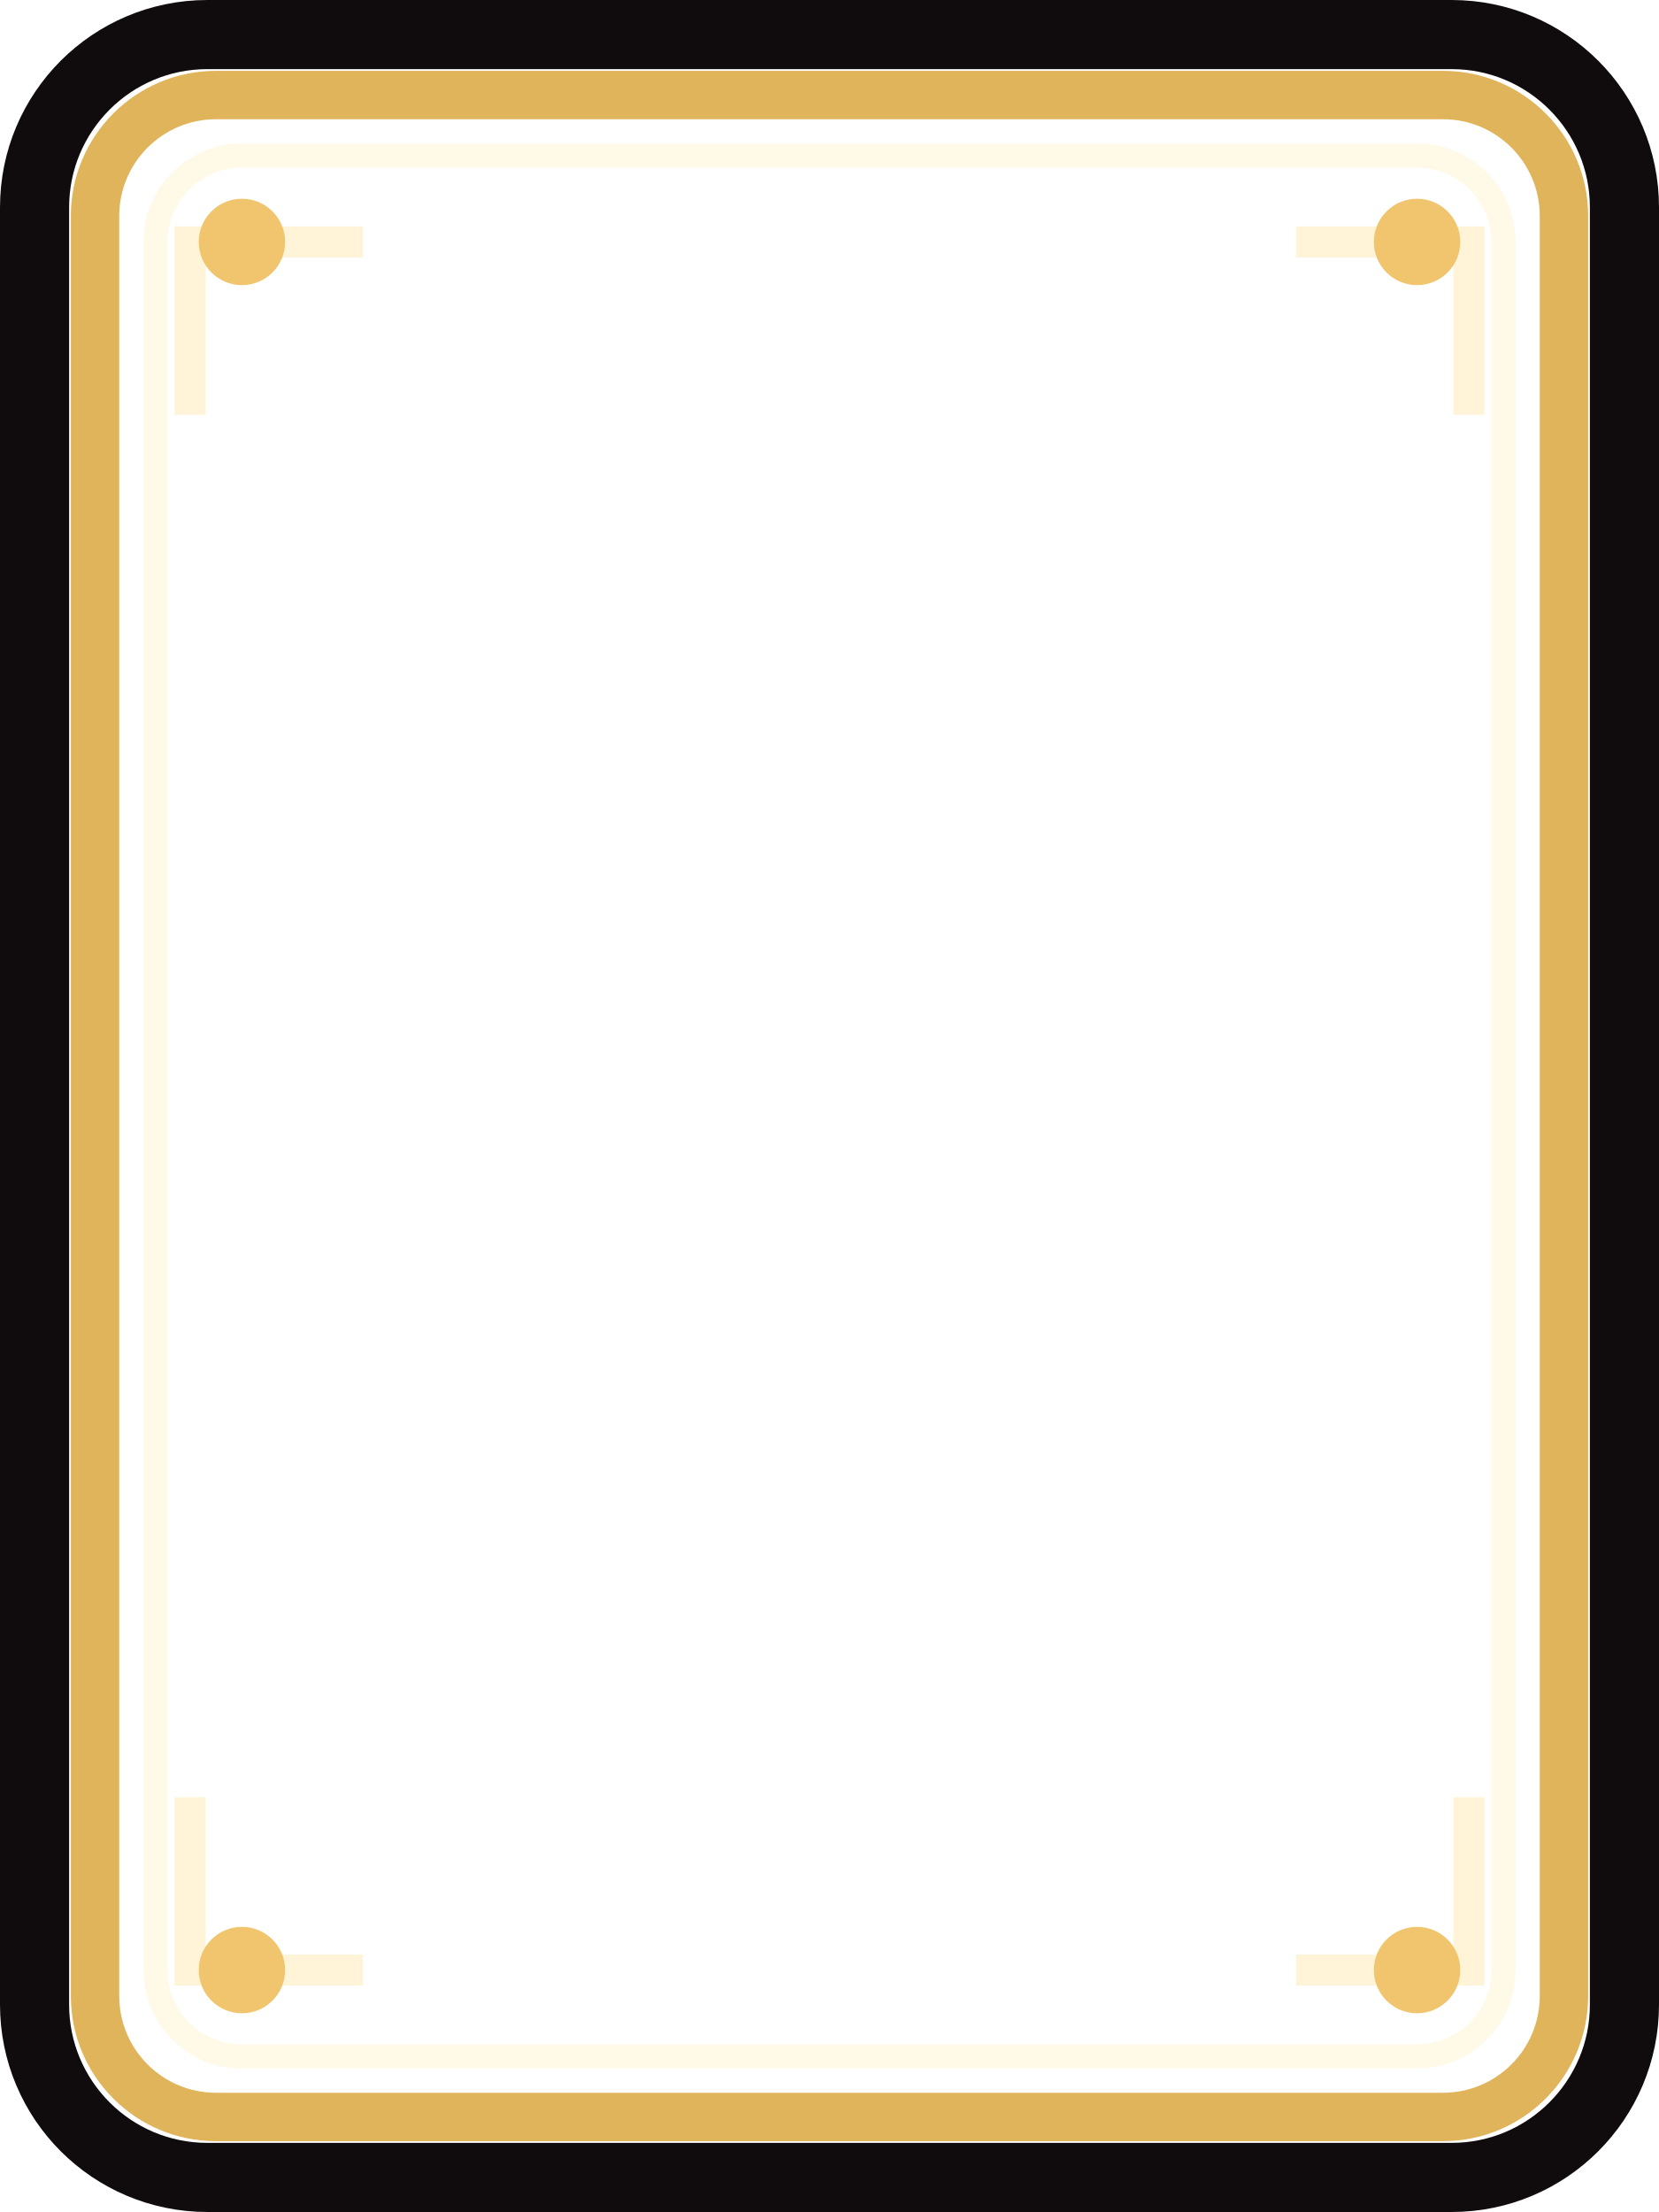
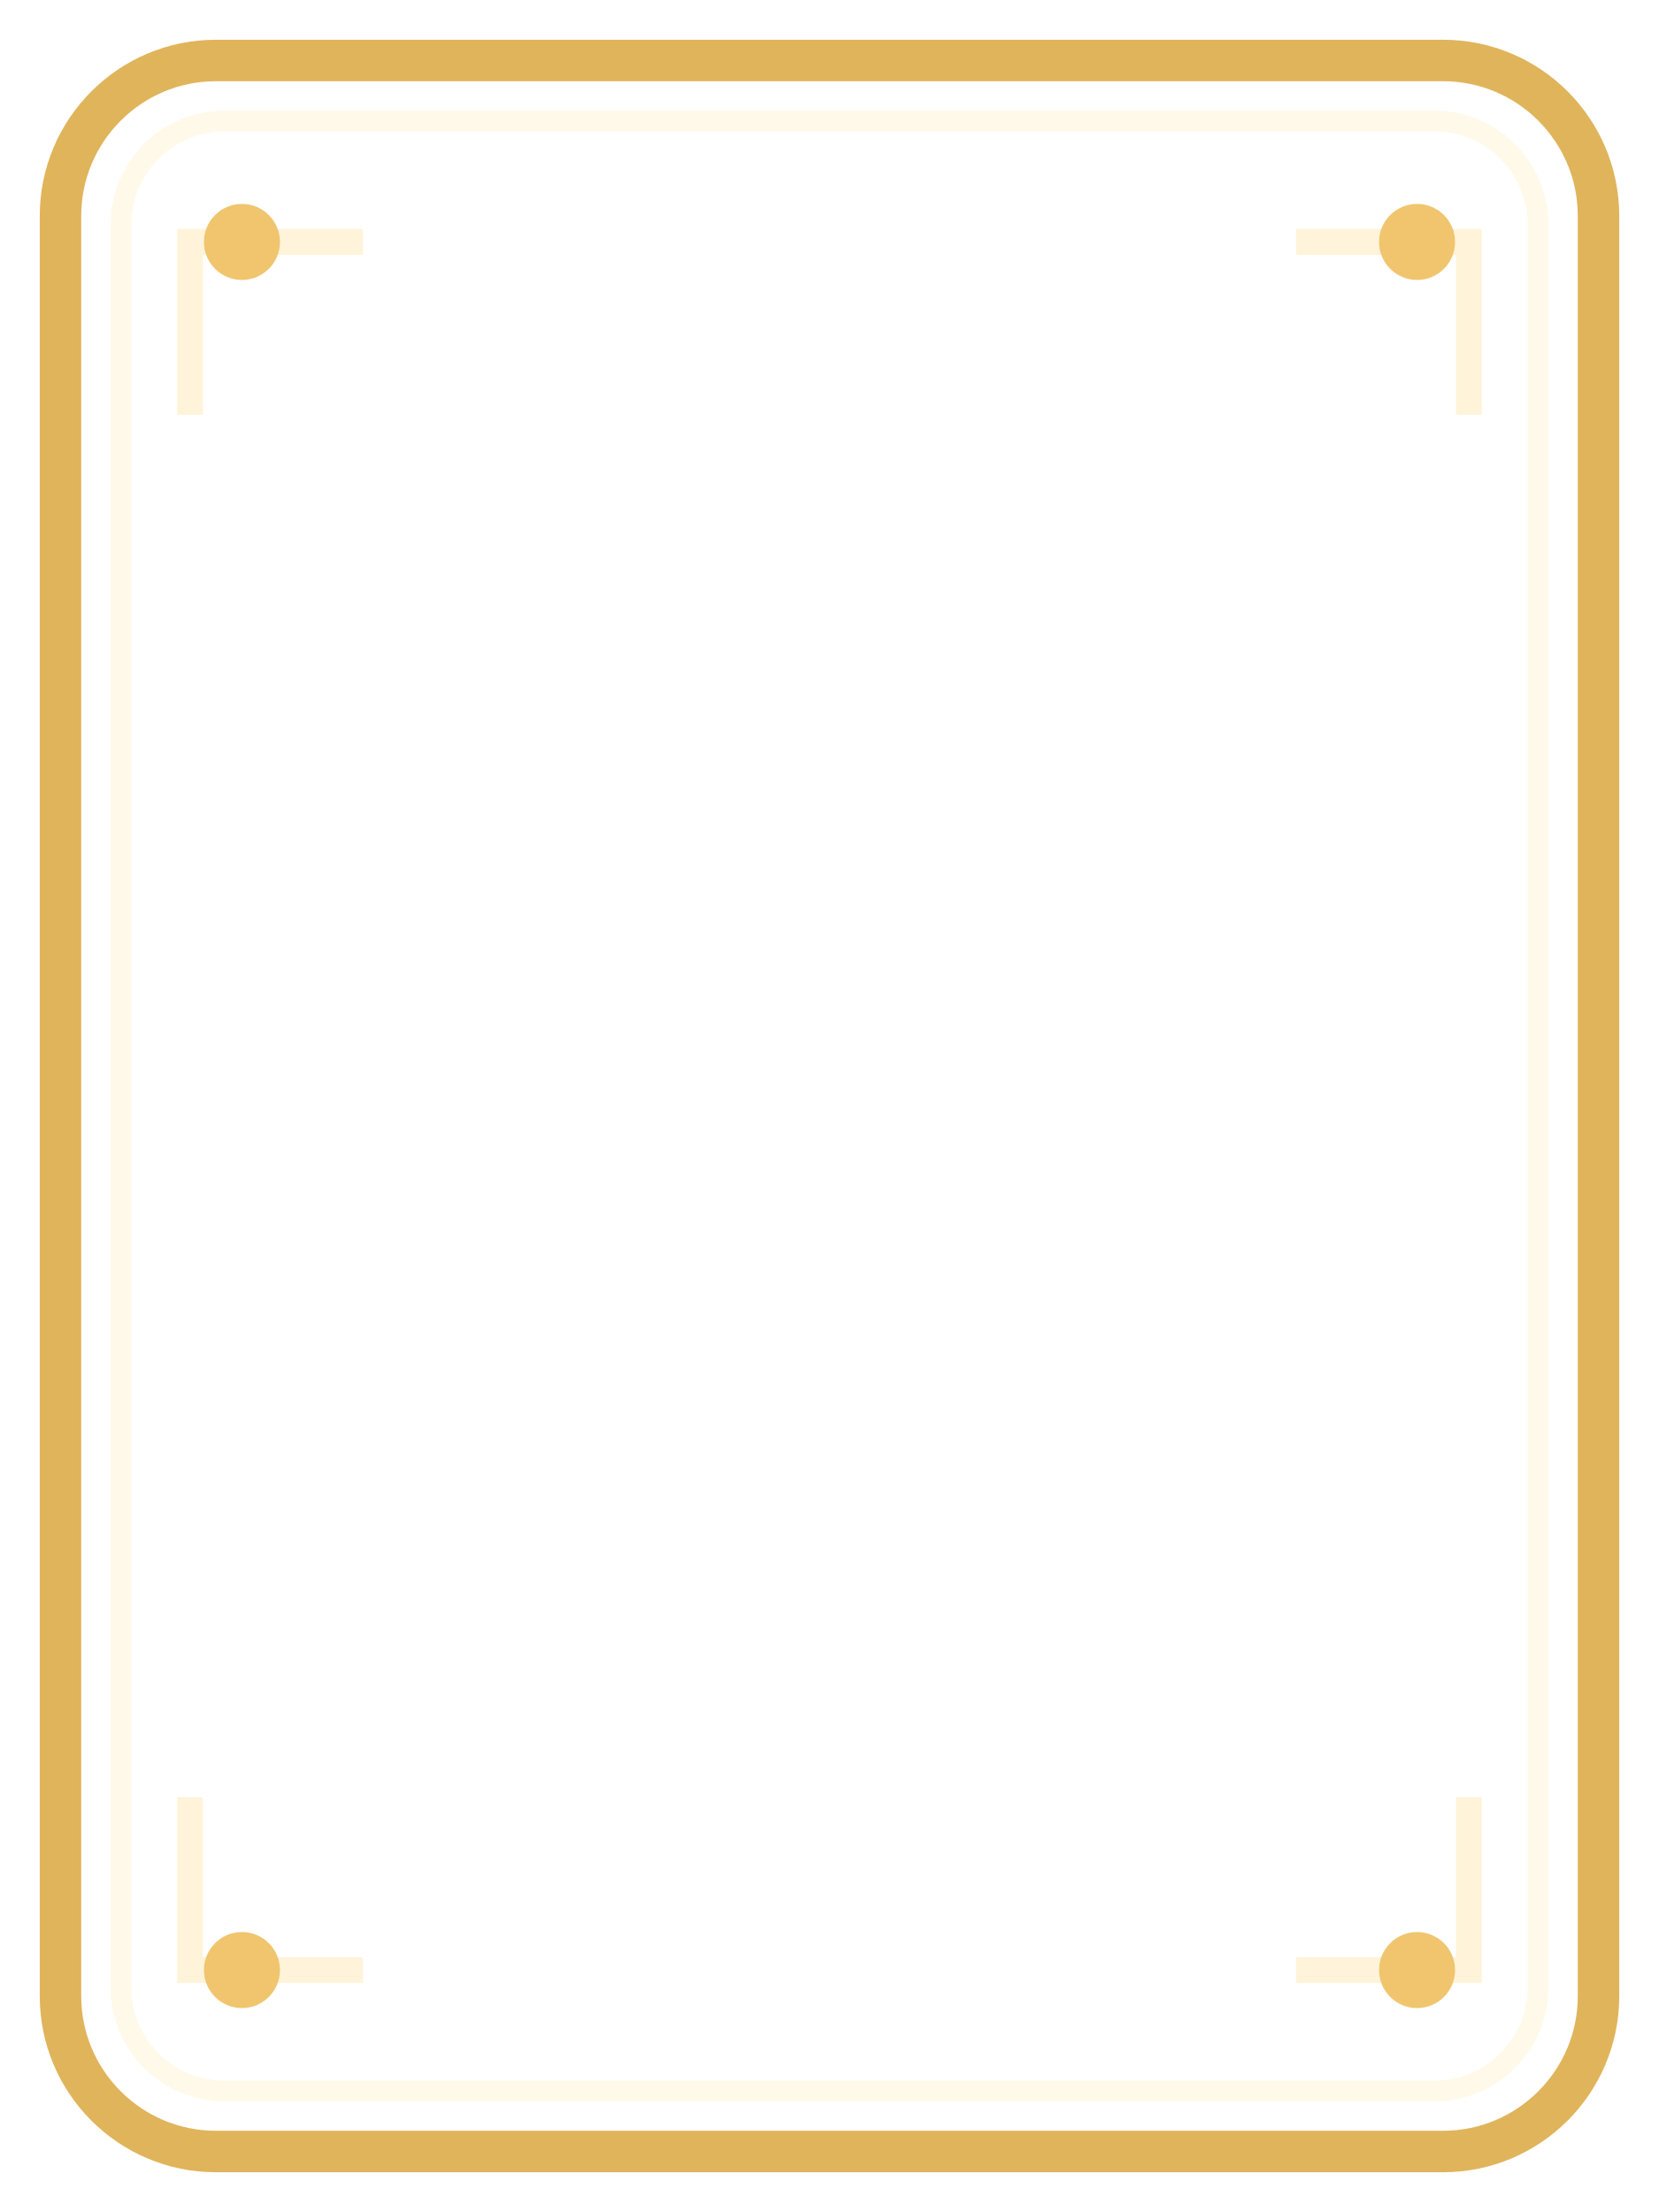
- <svg xmlns="http://www.w3.org/2000/svg" width="96" height="128" viewBox="0 0 96 128">
-   <rect x="2" y="2" width="92" height="124" rx="10" fill="none" stroke="#100c0d" stroke-width="4" />
-   <rect x="5.5" y="5.5" width="85" height="117" rx="7" fill="none" stroke="#e0b45b" stroke-width="2.8" />
-   <rect x="9" y="9" width="78" height="110" rx="5" fill="none" stroke="#fff0c9" stroke-opacity=".42" stroke-width="1.4" />
-   <path d="M11 24V14h10M75 14h10v10M11 104v10h10M75 114h10v-10" fill="none" stroke="#fff0c9" stroke-opacity=".75" stroke-width="1.8" />
+ <svg xmlns="http://www.w3.org/2000/svg" width="288" height="384" viewBox="0 0 96 128">
+   <rect x="3.5" y="3.5" width="89" height="121" rx="9" fill="none" stroke="#e0b45b" stroke-width="2.4" />
+   <rect x="7" y="7" width="82" height="114" rx="6" fill="none" stroke="#fff0c9" stroke-opacity=".4" stroke-width="1.2" />
+   <path d="M11 24V14h10M75 14h10v10M11 104v10h10M75 114h10v-10" fill="none" stroke="#fff0c9" stroke-opacity=".7" stroke-width="1.5" />
  <g fill="#f0c56e">
-     <circle cx="14" cy="14" r="2.5" />
-     <circle cx="82" cy="14" r="2.5" />
-     <circle cx="14" cy="114" r="2.5" />
-     <circle cx="82" cy="114" r="2.5" />
+     <circle cx="14" cy="14" r="2.2" />
+     <circle cx="82" cy="14" r="2.2" />
+     <circle cx="14" cy="114" r="2.2" />
+     <circle cx="82" cy="114" r="2.2" />
  </g>
</svg>
